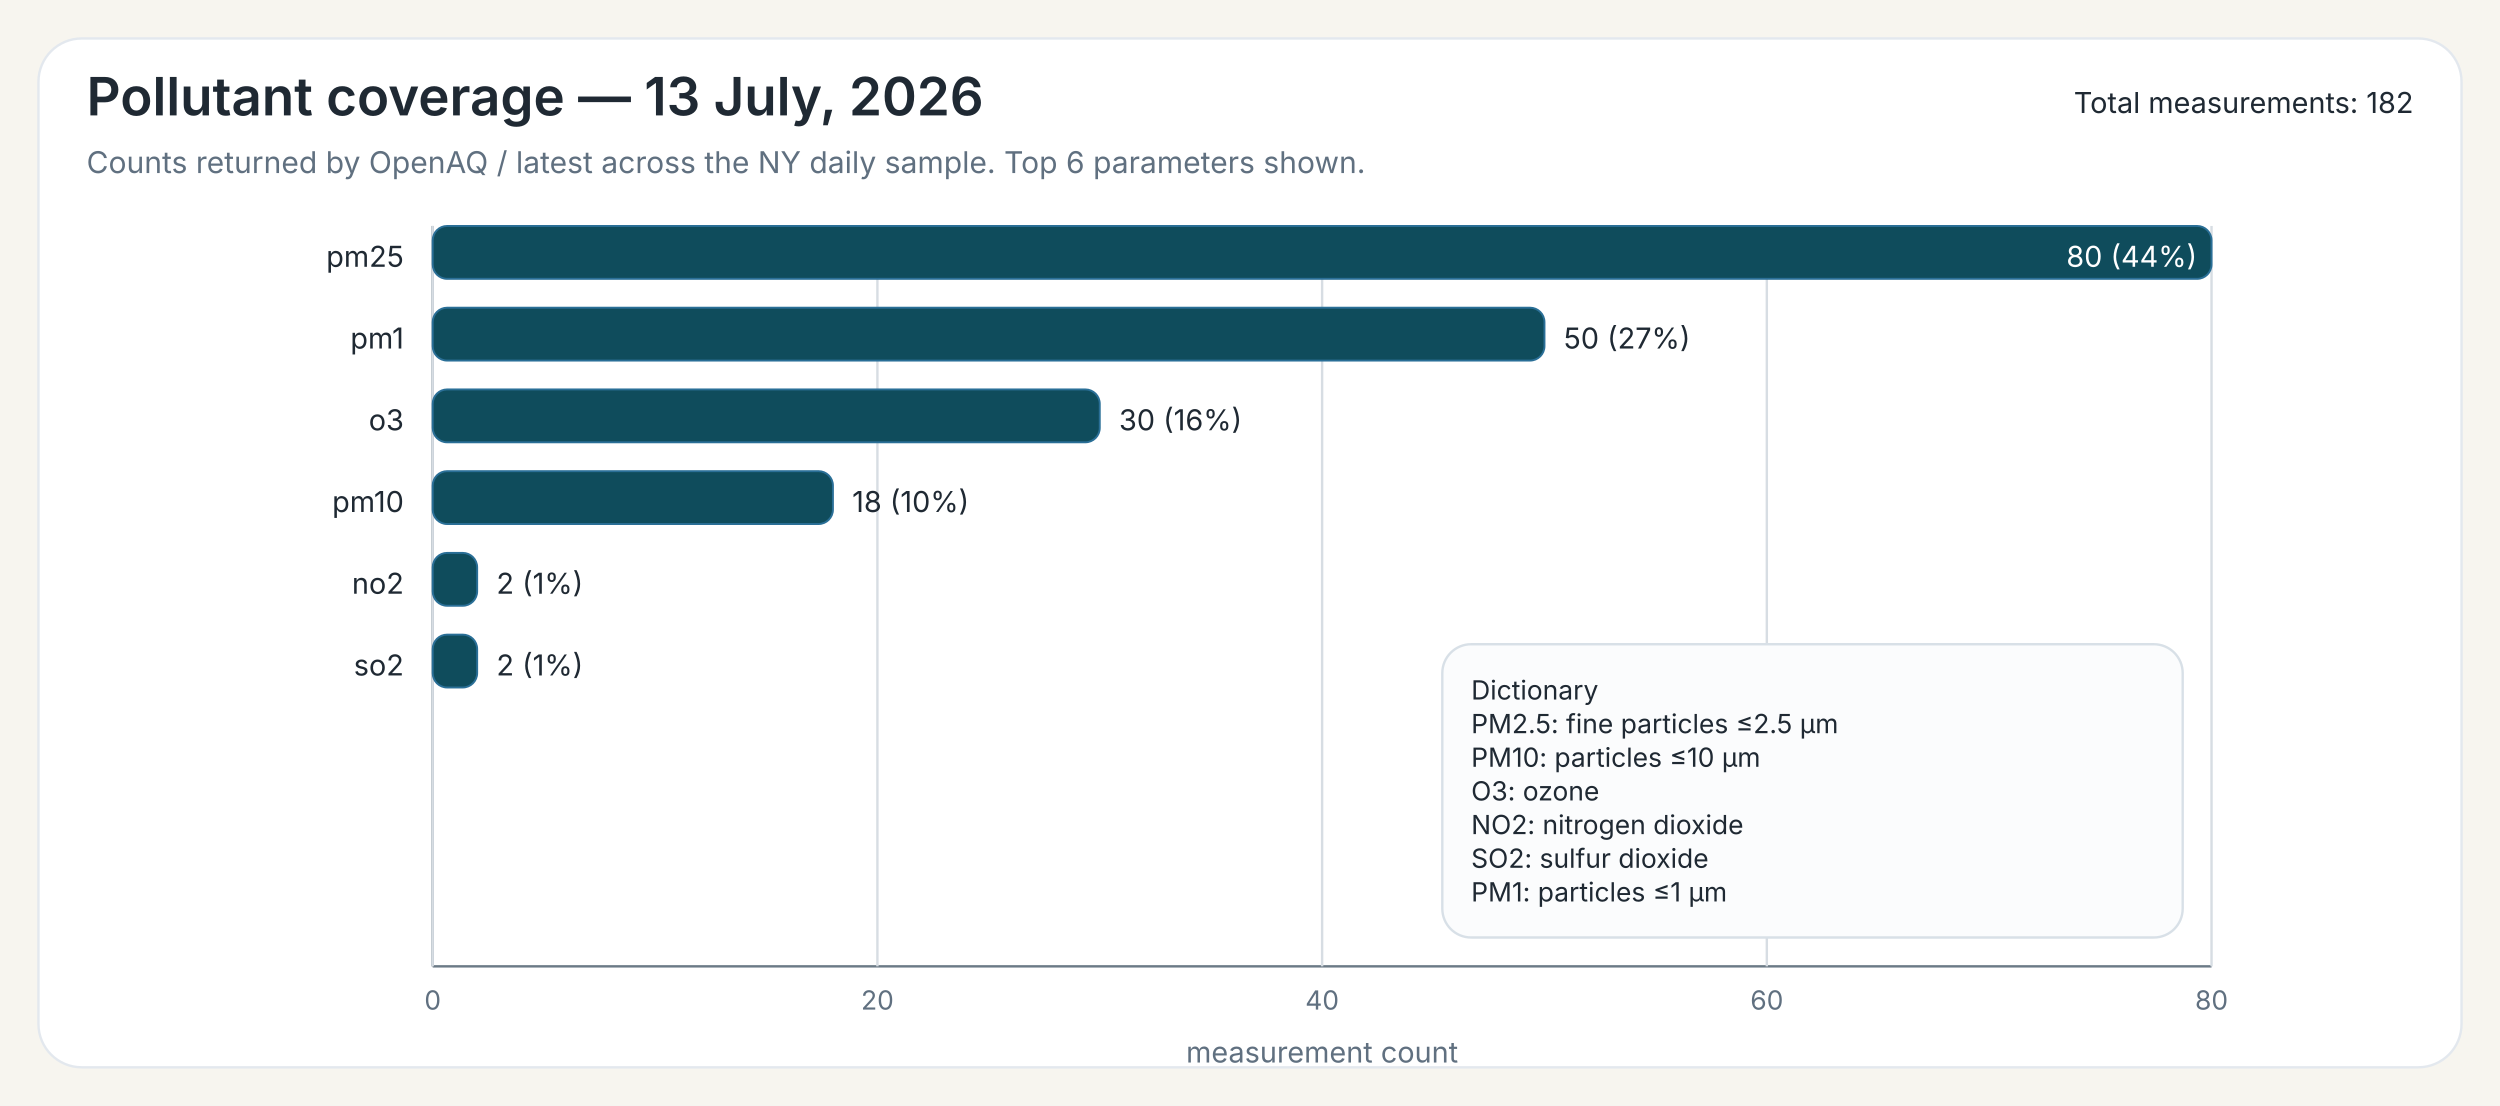
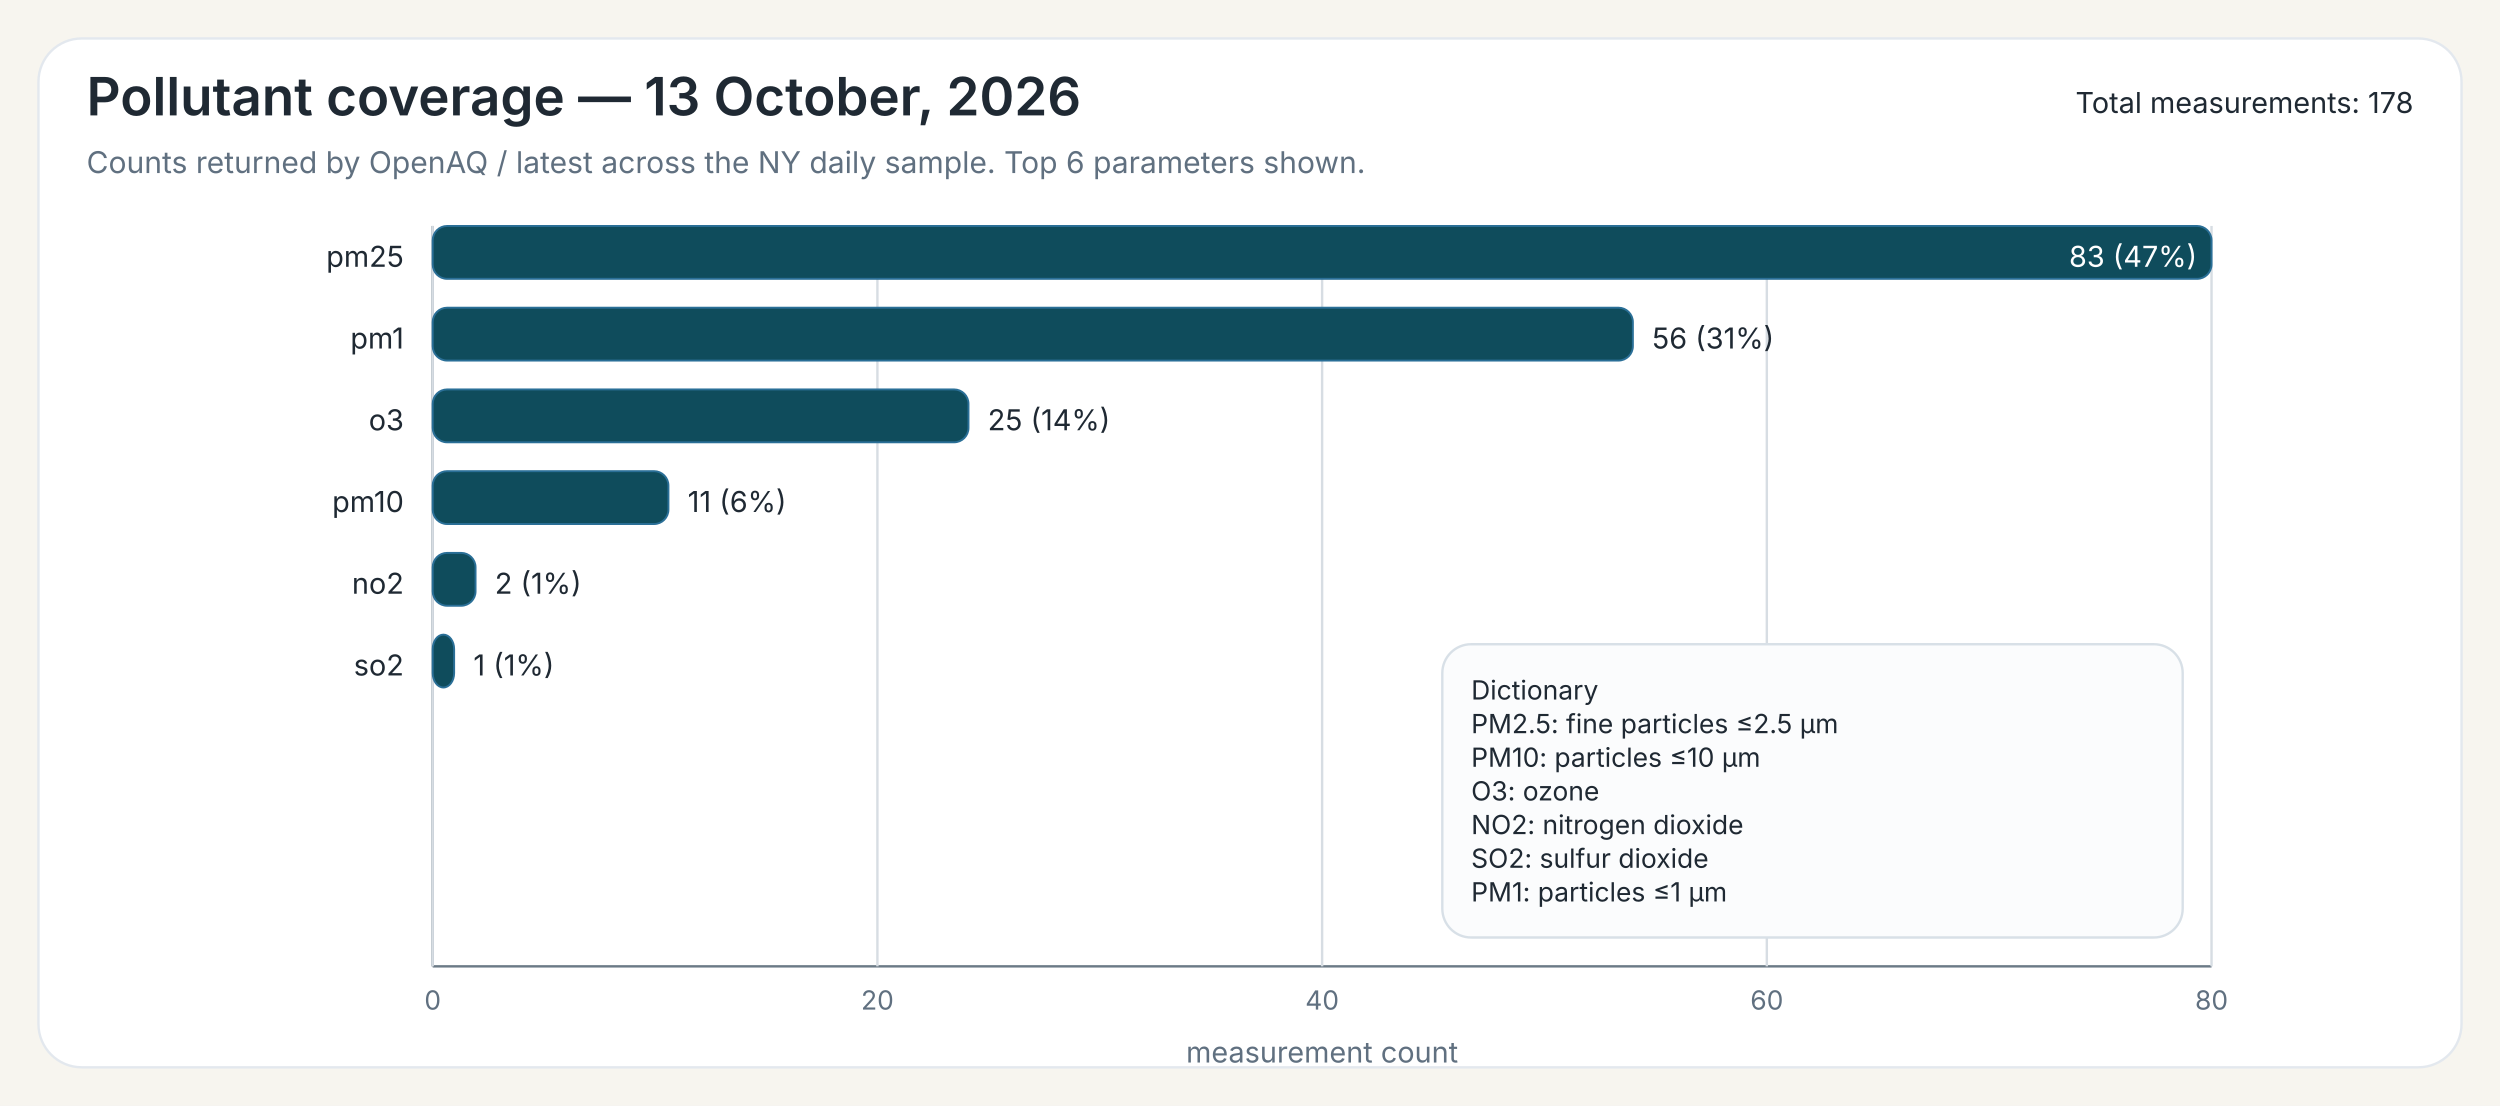
<svg xmlns="http://www.w3.org/2000/svg" width="1040" height="460">
  <rect x="0" y="0" width="1040" height="460" fill="#F7F5EF" />
  <rect x="16" y="16" width="1008" height="428" rx="18" ry="18" fill="#FFFFFF" stroke="#E3E8EE" stroke-width="1" />
-   <text x="36" y="48" font-family="Public Sans, Inter, Aptos, Segoe UI, Arial, sans-serif" font-size="22" font-weight="600" fill="#1F2933">Pollutant coverage — 13 July, 2026</text>
+   <text x="36" y="48" font-family="Public Sans, Inter, Aptos, Segoe UI, Arial, sans-serif" font-size="22" font-weight="600" fill="#1F2933">Pollutant coverage — 13 October, 2026</text>
  <text x="36" y="72" font-family="Public Sans, Inter, Aptos, Segoe UI, Arial, sans-serif" font-size="12.5" font-weight="400" fill="#607080">Counts returned by OpenAQ / latest across the NY daily sample. Top 6 parameters shown.</text>
-   <text x="1004" y="47" font-family="Public Sans, Inter, Aptos, Segoe UI, Arial, sans-serif" font-size="12" text-anchor="end" fill="#1F2933">Total measurements: 182</text>
+   <text x="1004" y="47" font-family="Public Sans, Inter, Aptos, Segoe UI, Arial, sans-serif" font-size="12" text-anchor="end" fill="#1F2933">Total measurements: 178</text>
  <line x1="180" y1="94" x2="180" y2="402" stroke="#6B7A86" stroke-width="1" />
  <line x1="180" y1="402" x2="920" y2="402" stroke="#6B7A86" stroke-width="1" />
  <line x1="180.00" y1="94" x2="180.00" y2="402" stroke="#D7DDE3" stroke-width="1" />
  <text x="180.00" y="420" font-family="Inter, Aptos, Segoe UI, Arial, sans-serif" font-size="11" text-anchor="middle" fill="#607080">0</text>
  <line x1="365.00" y1="94" x2="365.00" y2="402" stroke="#D7DDE3" stroke-width="1" />
  <text x="365.00" y="420" font-family="Inter, Aptos, Segoe UI, Arial, sans-serif" font-size="11" text-anchor="middle" fill="#607080">20</text>
  <line x1="550.00" y1="94" x2="550.00" y2="402" stroke="#D7DDE3" stroke-width="1" />
  <text x="550.00" y="420" font-family="Inter, Aptos, Segoe UI, Arial, sans-serif" font-size="11" text-anchor="middle" fill="#607080">40</text>
  <line x1="735.00" y1="94" x2="735.00" y2="402" stroke="#D7DDE3" stroke-width="1" />
  <text x="735.00" y="420" font-family="Inter, Aptos, Segoe UI, Arial, sans-serif" font-size="11" text-anchor="middle" fill="#607080">60</text>
  <line x1="920.00" y1="94" x2="920.00" y2="402" stroke="#D7DDE3" stroke-width="1" />
  <text x="920.00" y="420" font-family="Inter, Aptos, Segoe UI, Arial, sans-serif" font-size="11" text-anchor="middle" fill="#607080">80</text>
  <text x="550.00" y="442" font-family="Inter, Aptos, Segoe UI, Arial, sans-serif" font-size="12" text-anchor="middle" fill="#607080">measurement count</text>
  <text x="168" y="111" font-family="Inter, Aptos, Segoe UI, Arial, sans-serif" font-size="12" text-anchor="end" fill="#1F2933">pm25</text>
  <rect x="180" y="94" width="740.00" height="22" rx="6" ry="6" fill="#0F4C5C" stroke="#2A6F97" stroke-width="0.8" />
-   <text x="914.00" y="111" font-family="Inter, Aptos, Segoe UI, Arial, sans-serif" font-size="12" fill="white" text-anchor="end">80 (44%)</text>
+   <text x="914.00" y="111" font-family="Inter, Aptos, Segoe UI, Arial, sans-serif" font-size="12" fill="white" text-anchor="end">83 (47%)</text>
  <text x="168" y="145" font-family="Inter, Aptos, Segoe UI, Arial, sans-serif" font-size="12" text-anchor="end" fill="#1F2933">pm1</text>
-   <rect x="180" y="128" width="462.50" height="22" rx="6" ry="6" fill="#0F4C5C" stroke="#2A6F97" stroke-width="0.8" />
-   <text x="650.50" y="145" font-family="Inter, Aptos, Segoe UI, Arial, sans-serif" font-size="12" fill="#1F2933">50 (27%)</text>
+   <rect x="180" y="128" width="499.28" height="22" rx="6" ry="6" fill="#0F4C5C" stroke="#2A6F97" stroke-width="0.8" />
+   <text x="687.28" y="145" font-family="Inter, Aptos, Segoe UI, Arial, sans-serif" font-size="12" fill="#1F2933">56 (31%)</text>
  <text x="168" y="179" font-family="Inter, Aptos, Segoe UI, Arial, sans-serif" font-size="12" text-anchor="end" fill="#1F2933">o3</text>
-   <rect x="180" y="162" width="277.50" height="22" rx="6" ry="6" fill="#0F4C5C" stroke="#2A6F97" stroke-width="0.8" />
-   <text x="465.50" y="179" font-family="Inter, Aptos, Segoe UI, Arial, sans-serif" font-size="12" fill="#1F2933">30 (16%)</text>
+   <rect x="180" y="162" width="222.89" height="22" rx="6" ry="6" fill="#0F4C5C" stroke="#2A6F97" stroke-width="0.8" />
+   <text x="410.89" y="179" font-family="Inter, Aptos, Segoe UI, Arial, sans-serif" font-size="12" fill="#1F2933">25 (14%)</text>
  <text x="168" y="213" font-family="Inter, Aptos, Segoe UI, Arial, sans-serif" font-size="12" text-anchor="end" fill="#1F2933">pm10</text>
-   <rect x="180" y="196" width="166.50" height="22" rx="6" ry="6" fill="#0F4C5C" stroke="#2A6F97" stroke-width="0.8" />
-   <text x="354.50" y="213" font-family="Inter, Aptos, Segoe UI, Arial, sans-serif" font-size="12" fill="#1F2933">18 (10%)</text>
+   <rect x="180" y="196" width="98.07" height="22" rx="6" ry="6" fill="#0F4C5C" stroke="#2A6F97" stroke-width="0.8" />
+   <text x="286.07" y="213" font-family="Inter, Aptos, Segoe UI, Arial, sans-serif" font-size="12" fill="#1F2933">11 (6%)</text>
  <text x="168" y="247" font-family="Inter, Aptos, Segoe UI, Arial, sans-serif" font-size="12" text-anchor="end" fill="#1F2933">no2</text>
-   <rect x="180" y="230" width="18.50" height="22" rx="6" ry="6" fill="#0F4C5C" stroke="#2A6F97" stroke-width="0.8" />
-   <text x="206.50" y="247" font-family="Inter, Aptos, Segoe UI, Arial, sans-serif" font-size="12" fill="#1F2933">2 (1%)</text>
+   <rect x="180" y="230" width="17.83" height="22" rx="6" ry="6" fill="#0F4C5C" stroke="#2A6F97" stroke-width="0.8" />
+   <text x="205.83" y="247" font-family="Inter, Aptos, Segoe UI, Arial, sans-serif" font-size="12" fill="#1F2933">2 (1%)</text>
  <text x="168" y="281" font-family="Inter, Aptos, Segoe UI, Arial, sans-serif" font-size="12" text-anchor="end" fill="#1F2933">so2</text>
-   <rect x="180" y="264" width="18.50" height="22" rx="6" ry="6" fill="#0F4C5C" stroke="#2A6F97" stroke-width="0.8" />
-   <text x="206.50" y="281" font-family="Inter, Aptos, Segoe UI, Arial, sans-serif" font-size="12" fill="#1F2933">2 (1%)</text>
+   <rect x="180" y="264" width="8.92" height="22" rx="6" ry="6" fill="#0F4C5C" stroke="#2A6F97" stroke-width="0.8" />
+   <text x="196.92" y="281" font-family="Inter, Aptos, Segoe UI, Arial, sans-serif" font-size="12" fill="#1F2933">1 (1%)</text>
  <rect x="600.00" y="268.00" width="308" height="122" rx="12" ry="12" fill="#FBFCFD" stroke="#D8E0E7" stroke-width="1" />
  <text x="612.00" y="291.00" font-family="Inter, Aptos, Segoe UI, Arial, sans-serif" font-size="11" fill="#1F2933">Dictionary</text>
  <text x="612.00" y="305.00" font-family="Inter, Aptos, Segoe UI, Arial, sans-serif" font-size="11" fill="#1F2933">PM2.5: fine particles ≤2.5 µm</text>
  <text x="612.00" y="319.00" font-family="Inter, Aptos, Segoe UI, Arial, sans-serif" font-size="11" fill="#1F2933">PM10: particles ≤10 µm</text>
  <text x="612.00" y="333.00" font-family="Inter, Aptos, Segoe UI, Arial, sans-serif" font-size="11" fill="#1F2933">O3: ozone</text>
  <text x="612.00" y="347.00" font-family="Inter, Aptos, Segoe UI, Arial, sans-serif" font-size="11" fill="#1F2933">NO2: nitrogen dioxide</text>
  <text x="612.00" y="361.00" font-family="Inter, Aptos, Segoe UI, Arial, sans-serif" font-size="11" fill="#1F2933">SO2: sulfur dioxide</text>
  <text x="612.00" y="375.00" font-family="Inter, Aptos, Segoe UI, Arial, sans-serif" font-size="11" fill="#1F2933">PM1: particles ≤1 µm</text>
</svg>
